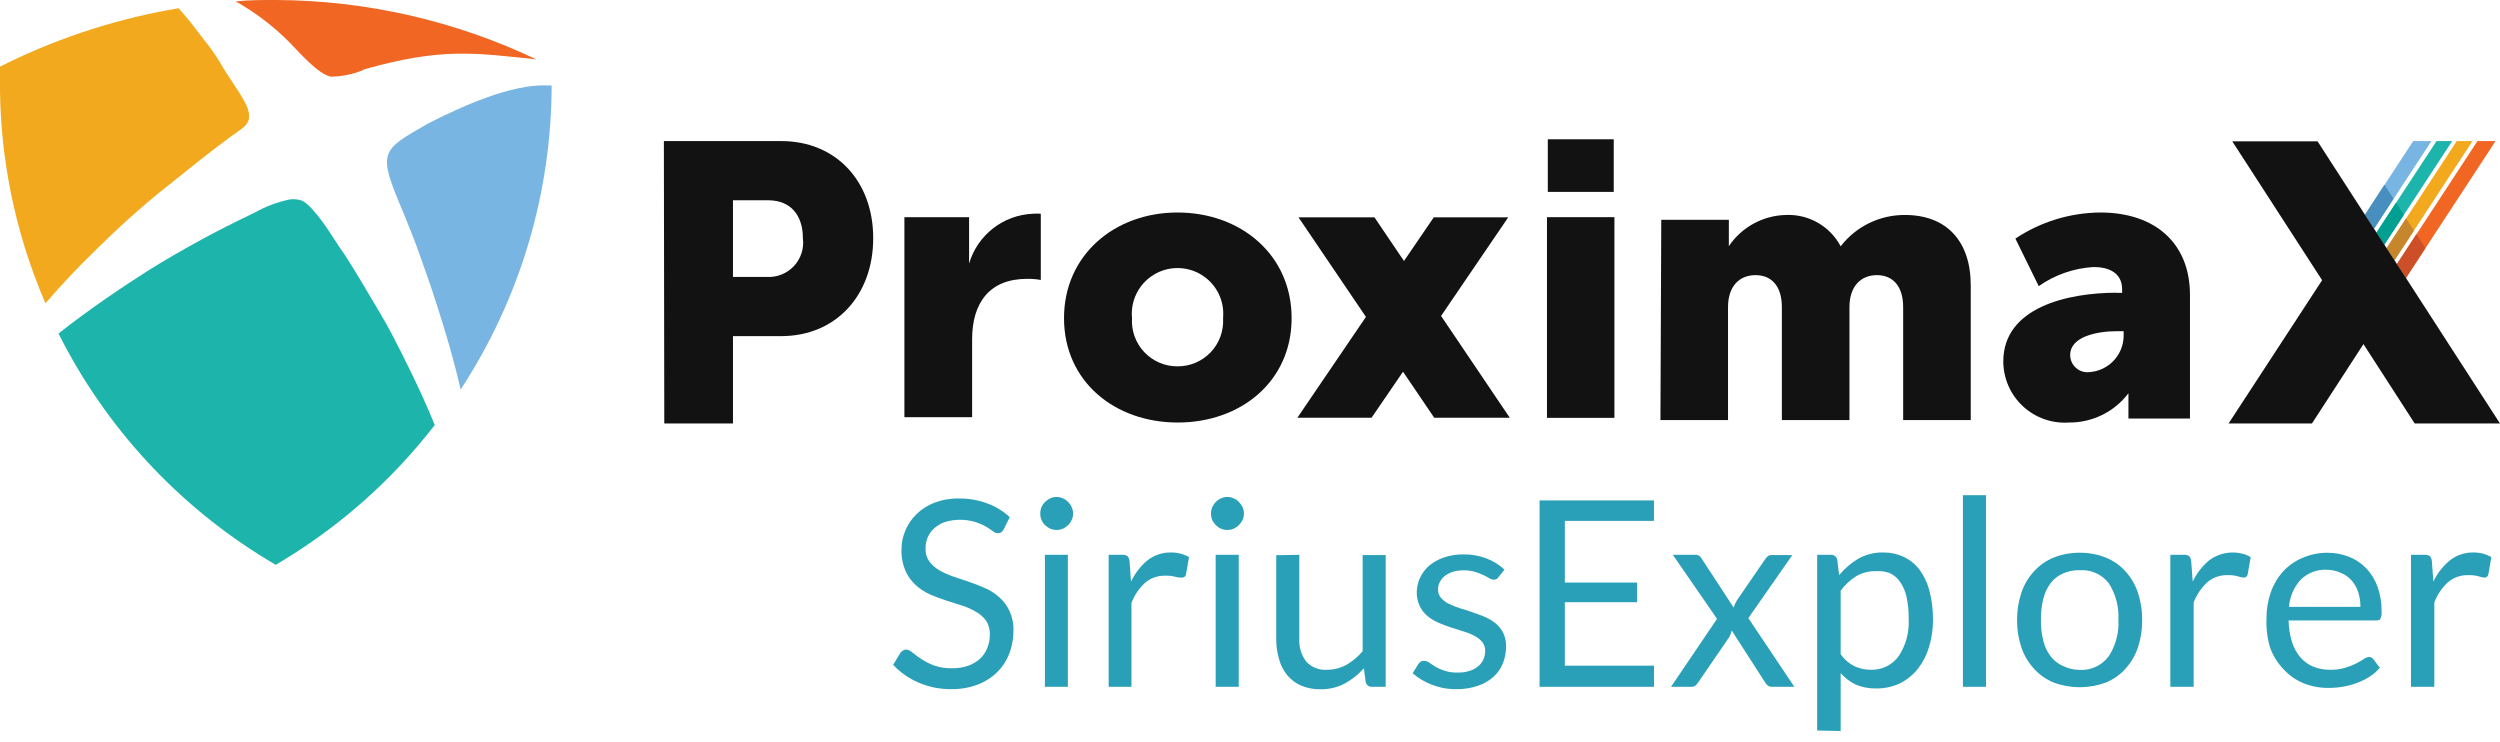
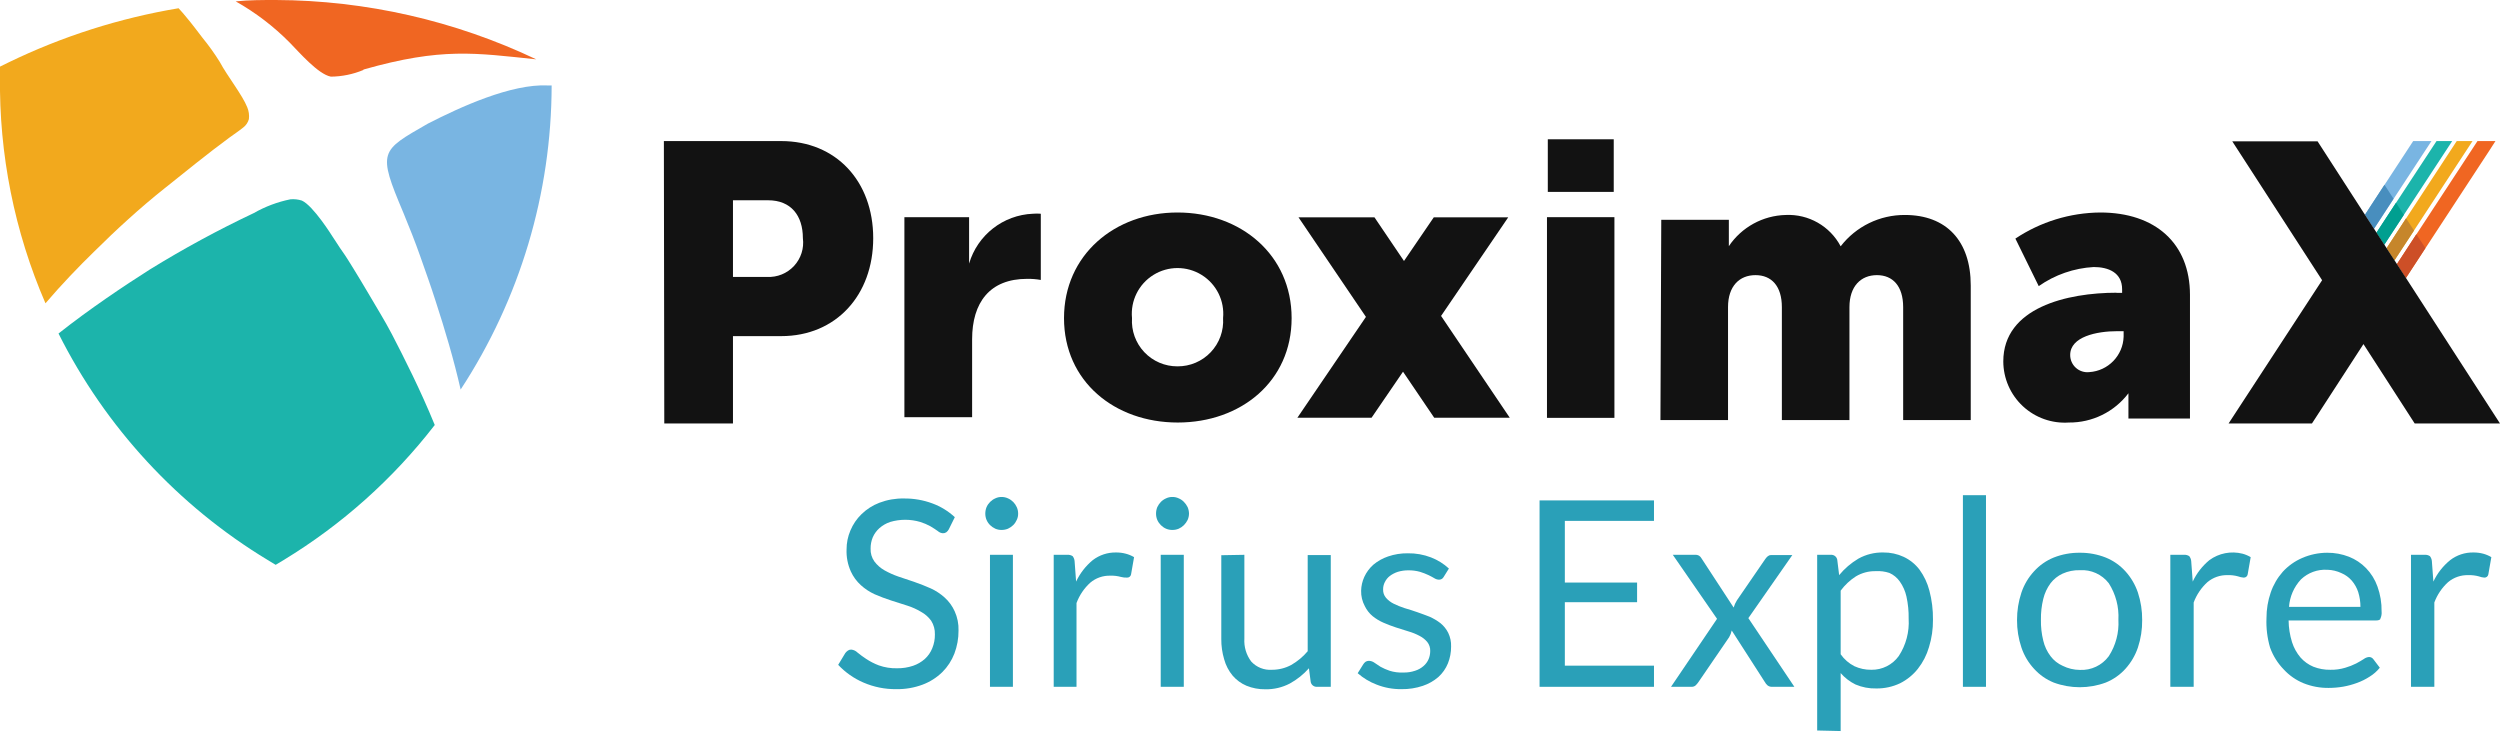
<svg xmlns="http://www.w3.org/2000/svg" id="Layer_1" data-name="Layer 1" viewBox="0 0 182 54">
  <defs>
    <style>.cls-1{fill:#2aa0b8;}.cls-2,.cls-7{fill:#f06622;}.cls-2,.cls-3,.cls-4,.cls-5{fill-rule:evenodd;}.cls-10,.cls-3{fill:#79b5e2;}.cls-4,.cls-9{fill:#1cb4ab;}.cls-5,.cls-8{fill:#f2a91d;}.cls-6{fill:#121212;}.cls-11{fill:#cd4f27;}.cls-12{fill:#c6862b;}.cls-13{fill:#009f90;}.cls-14{fill:#488ebe;}</style>
  </defs>
-   <path class="cls-1" d="M73.07,38.54a.65.65,0,0,1-.18.21.41.41,0,0,1-.25.07.61.61,0,0,1-.37-.16c-.14-.1-.32-.22-.54-.35A4.05,4.05,0,0,0,71,38a3.86,3.86,0,0,0-2.2,0,2.29,2.29,0,0,0-.78.45,1.93,1.93,0,0,0-.48.66,2.08,2.08,0,0,0-.16.83,1.5,1.5,0,0,0,.28.94,2.41,2.41,0,0,0,.73.64,6.25,6.25,0,0,0,1,.45l1.19.4c.41.14.8.3,1.19.47a4,4,0,0,1,1,.66,3,3,0,0,1,.73,1,3.14,3.14,0,0,1,.28,1.41,4.62,4.62,0,0,1-.3,1.67,3.85,3.85,0,0,1-.88,1.35,4.12,4.12,0,0,1-1.43.91,5.22,5.22,0,0,1-1.92.33,5.83,5.83,0,0,1-2.39-.48,5.51,5.51,0,0,1-1.84-1.29l.52-.86a.81.81,0,0,1,.19-.18.4.4,0,0,1,.24-.07.75.75,0,0,1,.45.21,7.18,7.18,0,0,0,.64.47,4.63,4.63,0,0,0,.92.47,3.71,3.71,0,0,0,1.33.21,3.49,3.49,0,0,0,1.16-.18,2.5,2.5,0,0,0,.86-.5,2.11,2.11,0,0,0,.54-.78,2.53,2.53,0,0,0,.19-1,1.75,1.75,0,0,0-.27-1,2.23,2.23,0,0,0-.74-.65,4.64,4.64,0,0,0-1-.45l-1.19-.38c-.4-.13-.8-.28-1.19-.45a3.94,3.94,0,0,1-1-.66,3.05,3.05,0,0,1-.73-1A3.57,3.57,0,0,1,65.63,40a3.48,3.48,0,0,1,.28-1.38,3.55,3.55,0,0,1,.81-1.19,3.82,3.82,0,0,1,1.3-.83,4.76,4.76,0,0,1,1.79-.31,5.73,5.73,0,0,1,2.07.36,4.86,4.86,0,0,1,1.63,1Z" />
-   <path class="cls-1" d="M78.12,37.39a1,1,0,0,1-.1.46,1.22,1.22,0,0,1-.26.38,1.42,1.42,0,0,1-.38.26,1.23,1.23,0,0,1-.47.09,1.13,1.13,0,0,1-.45-.09,1.42,1.42,0,0,1-.38-.26,1.22,1.22,0,0,1-.26-.38,1.18,1.18,0,0,1-.09-.46,1.27,1.27,0,0,1,.09-.47,1.25,1.25,0,0,1,.64-.64,1,1,0,0,1,.45-.1,1.07,1.07,0,0,1,.47.1,1.25,1.25,0,0,1,.64.64A1.1,1.1,0,0,1,78.12,37.39Zm-.38,3V50H76.07V40.39Z" />
-   <path class="cls-1" d="M80.71,50V40.39h1a.6.6,0,0,1,.38.1.68.68,0,0,1,.14.36l.11,1.49a4.52,4.52,0,0,1,1.21-1.56,2.71,2.71,0,0,1,1.7-.56,2.6,2.6,0,0,1,.71.09,2.3,2.3,0,0,1,.6.25l-.22,1.26a.28.28,0,0,1-.29.23A1.53,1.53,0,0,1,85.6,42a2.49,2.49,0,0,0-.76-.09,2.16,2.16,0,0,0-1.47.51,3.79,3.79,0,0,0-1,1.48V50Z" />
-   <path class="cls-1" d="M90.56,37.39a1.19,1.19,0,0,1-.1.46,1.46,1.46,0,0,1-.27.38,1.28,1.28,0,0,1-.38.26,1.18,1.18,0,0,1-.46.09,1.14,1.14,0,0,1-.46-.09,1.25,1.25,0,0,1-.64-.64,1.18,1.18,0,0,1-.09-.46,1.27,1.27,0,0,1,.09-.47,1.42,1.42,0,0,1,.26-.38,1.22,1.22,0,0,1,.38-.26,1,1,0,0,1,.46-.1,1,1,0,0,1,.46.1,1.12,1.12,0,0,1,.38.26,1.46,1.46,0,0,1,.27.38A1.28,1.28,0,0,1,90.56,37.39Zm-.38,3V50H88.5V40.39Z" />
-   <path class="cls-1" d="M94.59,40.39v6.1a2.52,2.52,0,0,0,.5,1.67,1.87,1.87,0,0,0,1.51.6A2.93,2.93,0,0,0,98,48.41a4.49,4.49,0,0,0,1.2-1v-7h1.68V50h-1a.44.44,0,0,1-.46-.35l-.13-1a5.23,5.23,0,0,1-1.39,1.11,3.69,3.69,0,0,1-1.78.42,3.5,3.5,0,0,1-1.38-.26,2.73,2.73,0,0,1-1-.73A3.13,3.13,0,0,1,93.12,48a5,5,0,0,1-.21-1.48v-6.1Z" />
-   <path class="cls-1" d="M109.1,42a.37.37,0,0,1-.35.2.65.65,0,0,1-.32-.1c-.12-.07-.26-.15-.43-.23a4.74,4.74,0,0,0-.62-.24,3,3,0,0,0-.85-.11,2.6,2.6,0,0,0-.77.11,2,2,0,0,0-.58.3,1.25,1.25,0,0,0-.36.44,1.13,1.13,0,0,0-.13.54.89.89,0,0,0,.21.61,1.77,1.77,0,0,0,.56.43,5.89,5.89,0,0,0,.79.32c.3.09.6.18.91.29s.62.22.92.34a3.84,3.84,0,0,1,.79.47,2.14,2.14,0,0,1,.56.7,2.12,2.12,0,0,1,.21,1,3.23,3.23,0,0,1-.23,1.22,2.72,2.72,0,0,1-.7,1,3.37,3.37,0,0,1-1.13.64,4.63,4.63,0,0,1-1.55.24,4.75,4.75,0,0,1-1.81-.33,4.49,4.49,0,0,1-1.38-.83l.4-.64a.64.64,0,0,1,.17-.19.49.49,0,0,1,.28-.07.72.72,0,0,1,.36.13l.45.3a4.18,4.18,0,0,0,.66.29,2.87,2.87,0,0,0,1,.13,2.47,2.47,0,0,0,.86-.13,1.7,1.7,0,0,0,.61-.34,1.36,1.36,0,0,0,.37-.5,1.53,1.53,0,0,0,.12-.6,1,1,0,0,0-.22-.66,1.8,1.8,0,0,0-.56-.44,4.07,4.07,0,0,0-.79-.32l-.92-.29c-.31-.1-.62-.22-.92-.35a3.47,3.47,0,0,1-.79-.48,2.19,2.19,0,0,1-.56-.72,2.26,2.26,0,0,1-.22-1.05,2.58,2.58,0,0,1,.23-1,2.68,2.68,0,0,1,.66-.89,3.35,3.35,0,0,1,1.07-.6,4.26,4.26,0,0,1,1.44-.23,4.5,4.5,0,0,1,1.69.3,4.09,4.09,0,0,1,1.3.81Z" />
+   <path class="cls-1" d="M69.07,38.54a.65.65,0,0,1-.18.21.41.41,0,0,1-.25.07.61.61,0,0,1-.37-.16c-.14-.1-.32-.22-.54-.35A4.05,4.05,0,0,0,67,38a3.86,3.86,0,0,0-2.2,0,2.29,2.29,0,0,0-.78.45,1.93,1.93,0,0,0-.48.66,2.08,2.08,0,0,0-.16.83,1.5,1.5,0,0,0,.28.94,2.41,2.41,0,0,0,.73.64,6.25,6.25,0,0,0,1,.45l1.19.4c.41.14.8.3,1.19.47a4,4,0,0,1,1,.66,3,3,0,0,1,.73,1,3.14,3.14,0,0,1,.28,1.41,4.62,4.62,0,0,1-.3,1.67,3.85,3.85,0,0,1-.88,1.35,4.12,4.12,0,0,1-1.43.91,5.22,5.22,0,0,1-1.92.33,5.83,5.83,0,0,1-2.39-.48,5.51,5.51,0,0,1-1.84-1.29l.52-.86a.81.81,0,0,1,.19-.18.4.4,0,0,1,.24-.07.75.75,0,0,1,.45.21,7.18,7.18,0,0,0,.64.47,4.63,4.63,0,0,0,.92.47,3.71,3.71,0,0,0,1.33.21,3.49,3.49,0,0,0,1.16-.18,2.5,2.5,0,0,0,.86-.5,2.11,2.11,0,0,0,.54-.78,2.53,2.53,0,0,0,.19-1,1.75,1.75,0,0,0-.27-1,2.23,2.23,0,0,0-.74-.65,4.64,4.64,0,0,0-1-.45l-1.19-.38c-.4-.13-.8-.28-1.19-.45a3.94,3.94,0,0,1-1-.66,3.05,3.05,0,0,1-.73-1A3.57,3.57,0,0,1,61.63,40a3.48,3.48,0,0,1,.28-1.38,3.55,3.55,0,0,1,.81-1.19,3.82,3.82,0,0,1,1.3-.83,4.76,4.76,0,0,1,1.79-.31,5.73,5.73,0,0,1,2.07.36,4.86,4.86,0,0,1,1.63,1Z" />
+   <path class="cls-1" d="M74.12,37.39a1,1,0,0,1-.1.46,1.22,1.22,0,0,1-.26.38,1.42,1.42,0,0,1-.38.26,1.23,1.23,0,0,1-.47.09,1.13,1.13,0,0,1-.45-.09,1.42,1.42,0,0,1-.38-.26,1.22,1.22,0,0,1-.26-.38,1.18,1.18,0,0,1-.09-.46,1.27,1.27,0,0,1,.09-.47,1.25,1.25,0,0,1,.64-.64,1,1,0,0,1,.45-.1,1.07,1.07,0,0,1,.47.1,1.25,1.25,0,0,1,.64.64A1.1,1.1,0,0,1,74.12,37.39Zm-.38,3V50H72.07V40.39Z" />
+   <path class="cls-1" d="M76.71,50V40.39h1a.6.6,0,0,1,.38.1.68.68,0,0,1,.14.36l.11,1.49a4.52,4.52,0,0,1,1.21-1.56,2.71,2.71,0,0,1,1.7-.56,2.6,2.6,0,0,1,.71.09,2.3,2.3,0,0,1,.6.25l-.22,1.26a.28.28,0,0,1-.29.23A1.53,1.53,0,0,1,81.6,42a2.49,2.49,0,0,0-.76-.09,2.16,2.16,0,0,0-1.47.51,3.79,3.79,0,0,0-1,1.48V50Z" />
+   <path class="cls-1" d="M86.56,37.39a1.19,1.19,0,0,1-.1.46,1.46,1.46,0,0,1-.27.38,1.28,1.28,0,0,1-.38.26,1.18,1.18,0,0,1-.46.09,1.14,1.14,0,0,1-.46-.09,1.25,1.25,0,0,1-.64-.64,1.18,1.18,0,0,1-.09-.46,1.27,1.27,0,0,1,.09-.47,1.42,1.42,0,0,1,.26-.38,1.22,1.22,0,0,1,.38-.26,1,1,0,0,1,.46-.1,1,1,0,0,1,.46.1,1.12,1.12,0,0,1,.38.26,1.46,1.46,0,0,1,.27.38A1.28,1.28,0,0,1,86.56,37.39Zm-.38,3V50H84.5V40.39Z" />
+   <path class="cls-1" d="M90.59,40.39v6.1a2.52,2.52,0,0,0,.5,1.67,1.87,1.87,0,0,0,1.51.6A2.93,2.93,0,0,0,94,48.41a4.49,4.49,0,0,0,1.2-1v-7h1.68V50h-1a.44.44,0,0,1-.46-.35l-.13-1a5.23,5.23,0,0,1-1.39,1.11,3.69,3.69,0,0,1-1.78.42,3.5,3.5,0,0,1-1.38-.26,2.73,2.73,0,0,1-1-.73A3.13,3.13,0,0,1,89.12,48a5,5,0,0,1-.21-1.48v-6.1Z" />
+   <path class="cls-1" d="M105.1,42a.37.37,0,0,1-.35.2.65.65,0,0,1-.32-.1c-.12-.07-.26-.15-.43-.23a4.74,4.74,0,0,0-.62-.24,3,3,0,0,0-.85-.11,2.6,2.6,0,0,0-.77.11,2,2,0,0,0-.58.3,1.25,1.25,0,0,0-.36.44,1.13,1.13,0,0,0-.13.54.89.89,0,0,0,.21.61,1.77,1.77,0,0,0,.56.43,5.89,5.89,0,0,0,.79.32c.3.09.6.18.91.29s.62.22.92.34a3.84,3.84,0,0,1,.79.47,2.14,2.14,0,0,1,.56.7,2.12,2.12,0,0,1,.21,1,3.23,3.23,0,0,1-.23,1.22,2.72,2.72,0,0,1-.7,1,3.37,3.37,0,0,1-1.13.64,4.63,4.63,0,0,1-1.55.24,4.75,4.75,0,0,1-1.81-.33,4.49,4.49,0,0,1-1.38-.83l.4-.64a.64.64,0,0,1,.17-.19.49.49,0,0,1,.28-.07.72.72,0,0,1,.36.13l.45.3a4.18,4.18,0,0,0,.66.29,2.87,2.87,0,0,0,1,.13,2.47,2.47,0,0,0,.86-.13,1.7,1.7,0,0,0,.61-.34,1.36,1.36,0,0,0,.37-.5,1.53,1.53,0,0,0,.12-.6,1,1,0,0,0-.22-.66,1.8,1.8,0,0,0-.56-.44,4.07,4.07,0,0,0-.79-.32l-.92-.29c-.31-.1-.62-.22-.92-.35a3.47,3.47,0,0,1-.79-.48,2.19,2.19,0,0,1-.56-.72A2.26,2.26,0,0,1,99.09,43a2.58,2.58,0,0,1,.23-1,2.68,2.68,0,0,1,.66-.89,3.35,3.35,0,0,1,1.07-.6,4.26,4.26,0,0,1,1.44-.23,4.5,4.5,0,0,1,1.69.3,4.09,4.09,0,0,1,1.3.81Z" />
  <path class="cls-1" d="M120.41,36.43v1.49h-6.49v4.49h5.26v1.43h-5.26v4.62h6.49V50h-8.33V36.43Z" />
  <path class="cls-1" d="M125,45.05l-3.22-4.66h1.61a.53.53,0,0,1,.31.07.53.53,0,0,1,.17.19l2.34,3.58a2.07,2.07,0,0,1,.24-.53l2.06-3a1,1,0,0,1,.19-.21.36.36,0,0,1,.23-.08h1.55L127.28,45l3.35,5H129a.49.49,0,0,1-.33-.11.88.88,0,0,1-.19-.24l-2.41-3.75a1.67,1.67,0,0,1-.19.49l-2.23,3.26a1.59,1.59,0,0,1-.2.24.42.42,0,0,1-.3.11h-1.5Z" />
  <path class="cls-1" d="M132.29,53.18V40.39h1a.44.44,0,0,1,.46.35l.14,1.13a5.32,5.32,0,0,1,1.4-1.2,3.57,3.57,0,0,1,1.81-.45,3.43,3.43,0,0,1,1.49.32,3.12,3.12,0,0,1,1.15.93,4.53,4.53,0,0,1,.72,1.53,7.91,7.91,0,0,1,.26,2.11,6.49,6.49,0,0,1-.29,2,4.63,4.63,0,0,1-.81,1.58,3.88,3.88,0,0,1-1.29,1.05,3.93,3.93,0,0,1-1.74.38,3.63,3.63,0,0,1-1.51-.29A3.44,3.44,0,0,1,134,49v4.22Zm4.26-11.6a2.71,2.71,0,0,0-1.44.38A4.18,4.18,0,0,0,134,43v4.63a2.74,2.74,0,0,0,1,.87,2.85,2.85,0,0,0,1.23.26,2.41,2.41,0,0,0,2-1,4.47,4.47,0,0,0,.72-2.72,6.9,6.9,0,0,0-.16-1.61,3,3,0,0,0-.48-1.09,1.83,1.83,0,0,0-.76-.63A2.63,2.63,0,0,0,136.55,41.58Z" />
  <path class="cls-1" d="M144.58,36.05V50H142.9V36.05Z" />
  <path class="cls-1" d="M151.41,40.24a5,5,0,0,1,1.89.35,3.91,3.91,0,0,1,1.43,1,4.41,4.41,0,0,1,.91,1.55,6.22,6.22,0,0,1,.31,2,6.16,6.16,0,0,1-.31,2,4.41,4.41,0,0,1-.91,1.55,3.91,3.91,0,0,1-1.43,1,5.45,5.45,0,0,1-3.79,0,3.91,3.91,0,0,1-1.43-1,4.29,4.29,0,0,1-.92-1.55,6.15,6.15,0,0,1-.32-2,6.22,6.22,0,0,1,.32-2,4.29,4.29,0,0,1,.92-1.55,3.91,3.91,0,0,1,1.43-1A5,5,0,0,1,151.41,40.24Zm0,8.53a2.46,2.46,0,0,0,2.11-1,4.42,4.42,0,0,0,.7-2.65,4.49,4.49,0,0,0-.7-2.66,2.46,2.46,0,0,0-2.11-.95,2.85,2.85,0,0,0-1.25.25,2.32,2.32,0,0,0-.88.7,3.16,3.16,0,0,0-.53,1.14,5.94,5.94,0,0,0-.17,1.52,5.84,5.84,0,0,0,.17,1.52,3,3,0,0,0,.53,1.13,2.23,2.23,0,0,0,.88.7A2.85,2.85,0,0,0,151.41,48.77Z" />
  <path class="cls-1" d="M158,50V40.39h1a.6.6,0,0,1,.38.1.68.68,0,0,1,.14.36l.11,1.49a4.52,4.52,0,0,1,1.21-1.56,2.88,2.88,0,0,1,2.42-.47,2.38,2.38,0,0,1,.59.25l-.22,1.26a.28.28,0,0,1-.29.23,1.53,1.53,0,0,1-.41-.09,2.49,2.49,0,0,0-.76-.09,2.19,2.19,0,0,0-1.47.51,3.79,3.79,0,0,0-1,1.48V50Z" />
  <path class="cls-1" d="M169.42,40.24a4.27,4.27,0,0,1,1.58.29,3.55,3.55,0,0,1,1.25.83,3.71,3.71,0,0,1,.83,1.34,5.09,5.09,0,0,1,.3,1.81,1,1,0,0,1-.09.53c0,.09-.16.13-.32.13h-6.36a5.57,5.57,0,0,0,.25,1.58,3.26,3.26,0,0,0,.62,1.12,2.58,2.58,0,0,0,.94.67,3.24,3.24,0,0,0,1.23.22,3.5,3.5,0,0,0,1.09-.15,4.65,4.65,0,0,0,.79-.31c.22-.12.4-.22.55-.32a.74.74,0,0,1,.38-.15.38.38,0,0,1,.32.16l.47.62a2.91,2.91,0,0,1-.74.65,4.47,4.47,0,0,1-.93.46,5.89,5.89,0,0,1-1,.27,6.29,6.29,0,0,1-1.05.09,4.77,4.77,0,0,1-1.83-.34,4.05,4.05,0,0,1-1.44-1,4.45,4.45,0,0,1-1-1.6A6.61,6.61,0,0,1,165,45a5.69,5.69,0,0,1,.31-1.87,4.45,4.45,0,0,1,.88-1.51,4.15,4.15,0,0,1,1.41-1A4.62,4.62,0,0,1,169.42,40.24Zm0,1.24a2.55,2.55,0,0,0-1.91.7,3.27,3.27,0,0,0-.87,2h5.2a3.59,3.59,0,0,0-.16-1.07,2.45,2.45,0,0,0-.47-.84,2.09,2.09,0,0,0-.76-.55A2.56,2.56,0,0,0,169.45,41.48Z" />
  <path class="cls-1" d="M175.52,50V40.39h1a.6.6,0,0,1,.38.1.68.68,0,0,1,.14.36l.11,1.49a4.43,4.43,0,0,1,1.22-1.56,2.69,2.69,0,0,1,1.69-.56,2.73,2.73,0,0,1,.72.09,2.38,2.38,0,0,1,.59.25l-.22,1.26a.28.28,0,0,1-.29.23,1.4,1.4,0,0,1-.4-.09,2.61,2.61,0,0,0-.77-.09,2.19,2.19,0,0,0-1.47.51,3.79,3.79,0,0,0-1,1.48V50Z" />
  <path class="cls-2" d="M26.47,5.06c5.7-1.62,8.12-1.2,12.57-.74A44.61,44.61,0,0,0,20.08,0c-1,0-1.95,0-2.92.1a17.85,17.85,0,0,1,3.93,3c.68.69,2.07,2.31,3,2.48a6.31,6.31,0,0,0,2.35-.48" />
  <path class="cls-3" d="M33.54,28.38c-.5-2.2-1.15-4.38-1.83-6.47-.35-1.1-.74-2.18-1.12-3.26s-.79-2.11-1.22-3.15C27.47,11,27.67,11,31.15,9c2.36-1.21,6.07-2.91,8.73-2.78l.28,0a40.52,40.52,0,0,1-6.62,22.13" />
  <path class="cls-4" d="M4.26,24.28c2.26-1.79,4.79-3.48,6.63-4.65a77.6,77.6,0,0,1,7.59-4.12,8.93,8.93,0,0,1,2.66-1,2.09,2.09,0,0,1,.83.09c.83.36,2.23,2.61,2.23,2.61l0,0c.25.36.47.74.73,1.1s.53.81.78,1.21c.37.6.73,1.2,1.09,1.81.58,1,1.21,2,1.73,3,.87,1.68,2.08,4.06,3.12,6.61a40.41,40.41,0,0,1-11,9.83l-.58.35-.58-.35A40.5,40.5,0,0,1,4.26,24.28" />
  <path class="cls-5" d="M13,.6c.21.22.4.45.58.67.4.47.79,1,1.16,1.48A16.6,16.6,0,0,1,16,4.51c.53,1,1.65,2.41,2,3.3a1.71,1.71,0,0,1,.12.86,1.15,1.15,0,0,1-.41.61c-.44.35-.65.47-1,.73-1.62,1.19-3.17,2.46-4.74,3.71-1.76,1.4-3.51,3-5.13,4.61-1.11,1.08-2.36,2.38-3.53,3.75A40.29,40.29,0,0,1,0,5.54V4.85l.61-.3A45.59,45.59,0,0,1,13,.6" />
  <path class="cls-6" d="M48.33,10.27h8.54c4,0,6.7,2.93,6.7,7.07s-2.7,7.13-6.7,7.13H53.36v6.36h-5Zm7.51,9.89a2.5,2.5,0,0,0,2.61-2.82c0-1.64-.86-2.76-2.53-2.76H53.36v5.58Z" />
  <path class="cls-6" d="M65.84,15.81h4.71v3.38a5.06,5.06,0,0,1,4.65-3.63,3.36,3.36,0,0,1,.57,0v4.82a5.22,5.22,0,0,0-1-.08c-2.72,0-4,1.73-4,4.4v5.67H65.84Z" />
  <path class="cls-6" d="M85.72,15.47c4.62,0,8.31,3.09,8.31,7.69s-3.69,7.6-8.29,7.6-8.28-3-8.28-7.6,3.69-7.69,8.26-7.69m0,11.2a3.3,3.3,0,0,0,3.32-3.51,3.33,3.33,0,1,0-6.63,0,3.3,3.3,0,0,0,3.31,3.51" />
  <path class="cls-6" d="M154.07,21.32h.42v-.26c0-1.22-1-1.62-2.07-1.62a7.72,7.72,0,0,0-4,1.39l-1.7-3.46a11.29,11.29,0,0,1,6.18-1.9c4,0,6.53,2.24,6.53,6v9h-4.48V28.63a5.38,5.38,0,0,1-4.34,2.13,4.47,4.47,0,0,1-4.77-4.45c0-3.92,4.65-5,8.26-5m-2,5.78a2.67,2.67,0,0,0,2.5-2.58v-.4h-.46c-1.5,0-3.43.4-3.43,1.73a1.25,1.25,0,0,0,1.39,1.25" />
  <polygon class="cls-7" points="181.67 10.27 180.36 10.27 174.5 19.22 175.15 20.24 181.2 11 181.67 10.27" />
  <polygon class="cls-8" points="178.85 10.27 173.75 18.06 174.32 18.95 180 10.27 178.85 10.27" />
  <polygon class="cls-9" points="177.38 10.27 173.01 16.93 173.58 17.81 178.52 10.27 177.38 10.27" />
  <polygon class="cls-10" points="175.68 10.27 173.5 13.6 172.17 15.63 172.83 16.65 177.01 10.27 175.68 10.27" />
  <polygon class="cls-11" points="174.5 19.22 175.15 20.24 176.57 18.06 175.91 17.05 174.5 19.22" />
  <polygon class="cls-12" points="174.32 18.95 175.74 16.78 175.16 15.89 173.75 18.06 174.32 18.95" />
  <polygon class="cls-13" points="173.58 17.81 175 15.64 174.43 14.76 173.01 16.93 173.58 17.81" />
  <polygon class="cls-14" points="172.17 15.63 172.83 16.65 174.25 14.47 173.59 13.45 172.82 14.63 172.17 15.63" />
  <polygon class="cls-6" points="168.72 10.29 162.51 10.29 169.05 20.4 162.24 30.83 168.31 30.83 172.06 25.05 175.79 30.83 182 30.83 175.17 20.26 172.16 15.62 168.72 10.29" />
  <rect class="cls-6" x="112.62" y="15.81" width="4.91" height="14.61" />
  <rect class="cls-6" x="112.68" y="10.14" width="4.8" height="3.83" />
  <path class="cls-6" d="M120.94,16h4.92v1.92A5.15,5.15,0,0,1,130,15.65a4.3,4.3,0,0,1,4,2.28,5.87,5.87,0,0,1,4.68-2.28c3,0,4.79,1.87,4.79,5.13v9.8h-4.92V22.36c0-1.53-.75-2.33-1.91-2.33s-2,.8-2,2.33v8.22h-4.92V22.36c0-1.53-.75-2.33-1.92-2.33s-2,.8-2,2.33v8.22h-4.92Z" />
  <polygon class="cls-6" points="109.91 30.41 104.91 23 109.8 15.82 104.38 15.82 102.21 19 100.06 15.82 94.53 15.82 99.44 23.07 94.45 30.41 99.85 30.41 102.14 27.06 104.41 30.41 109.91 30.41" />
</svg>
